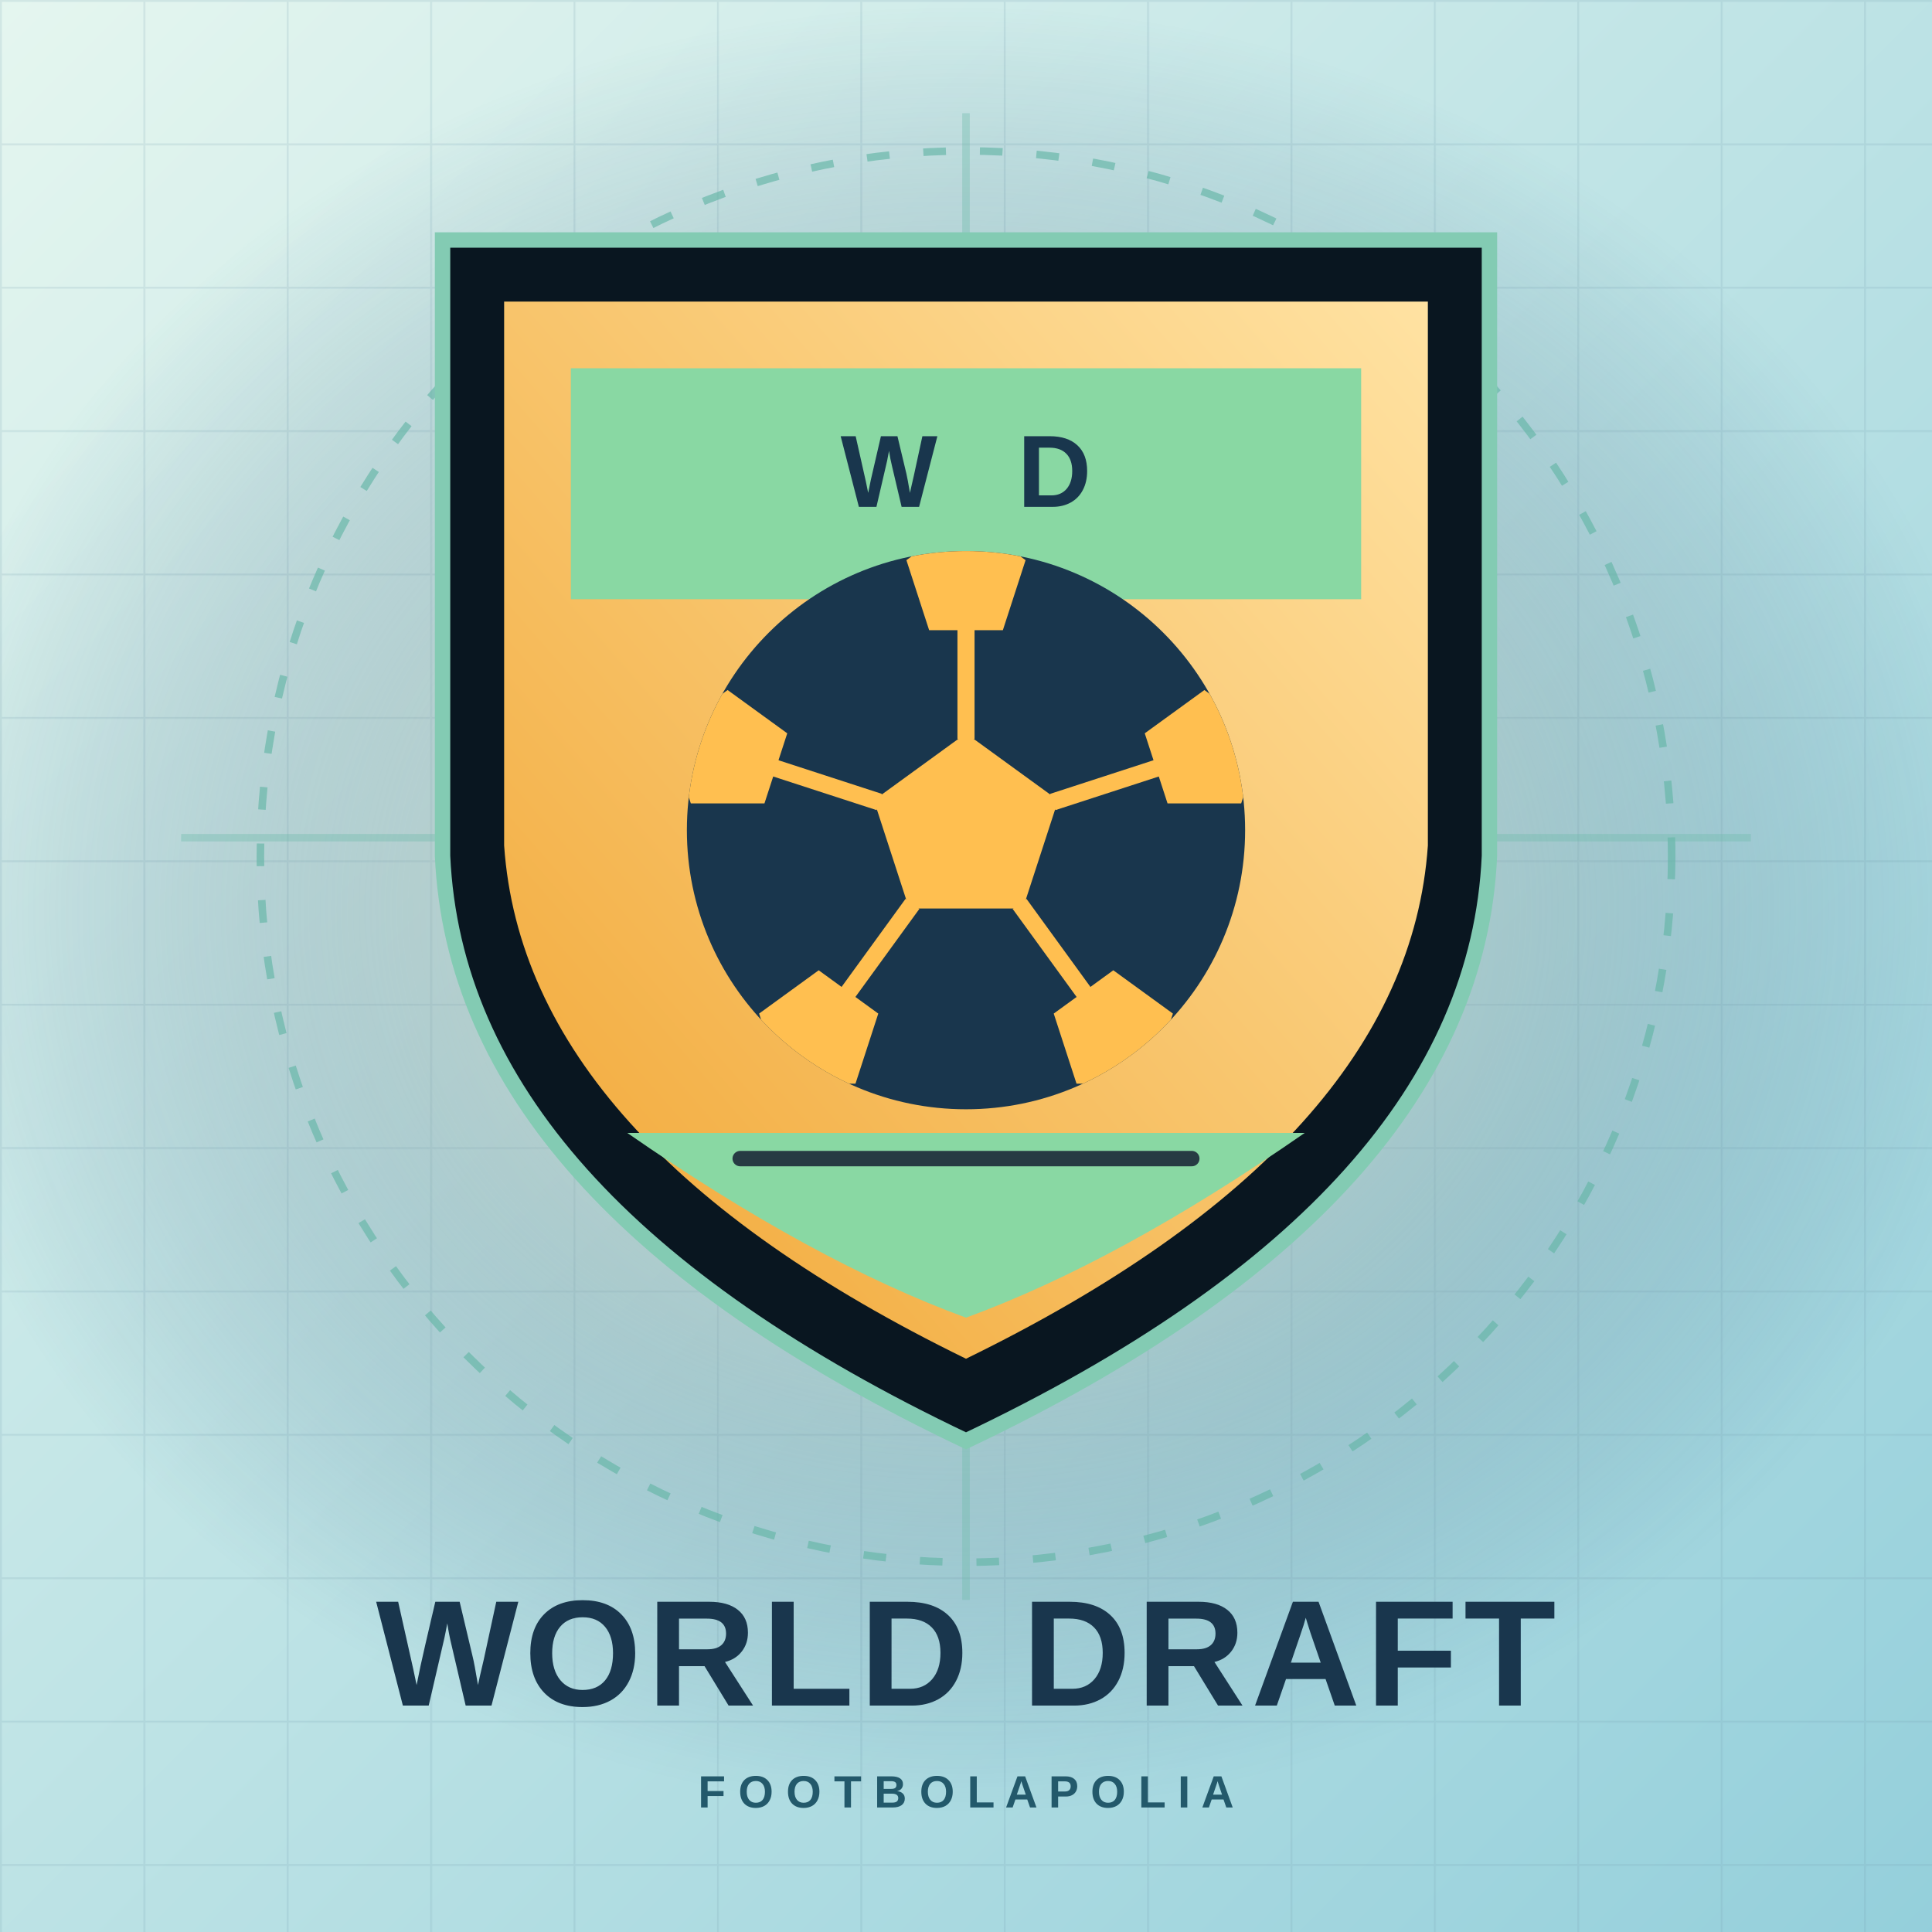
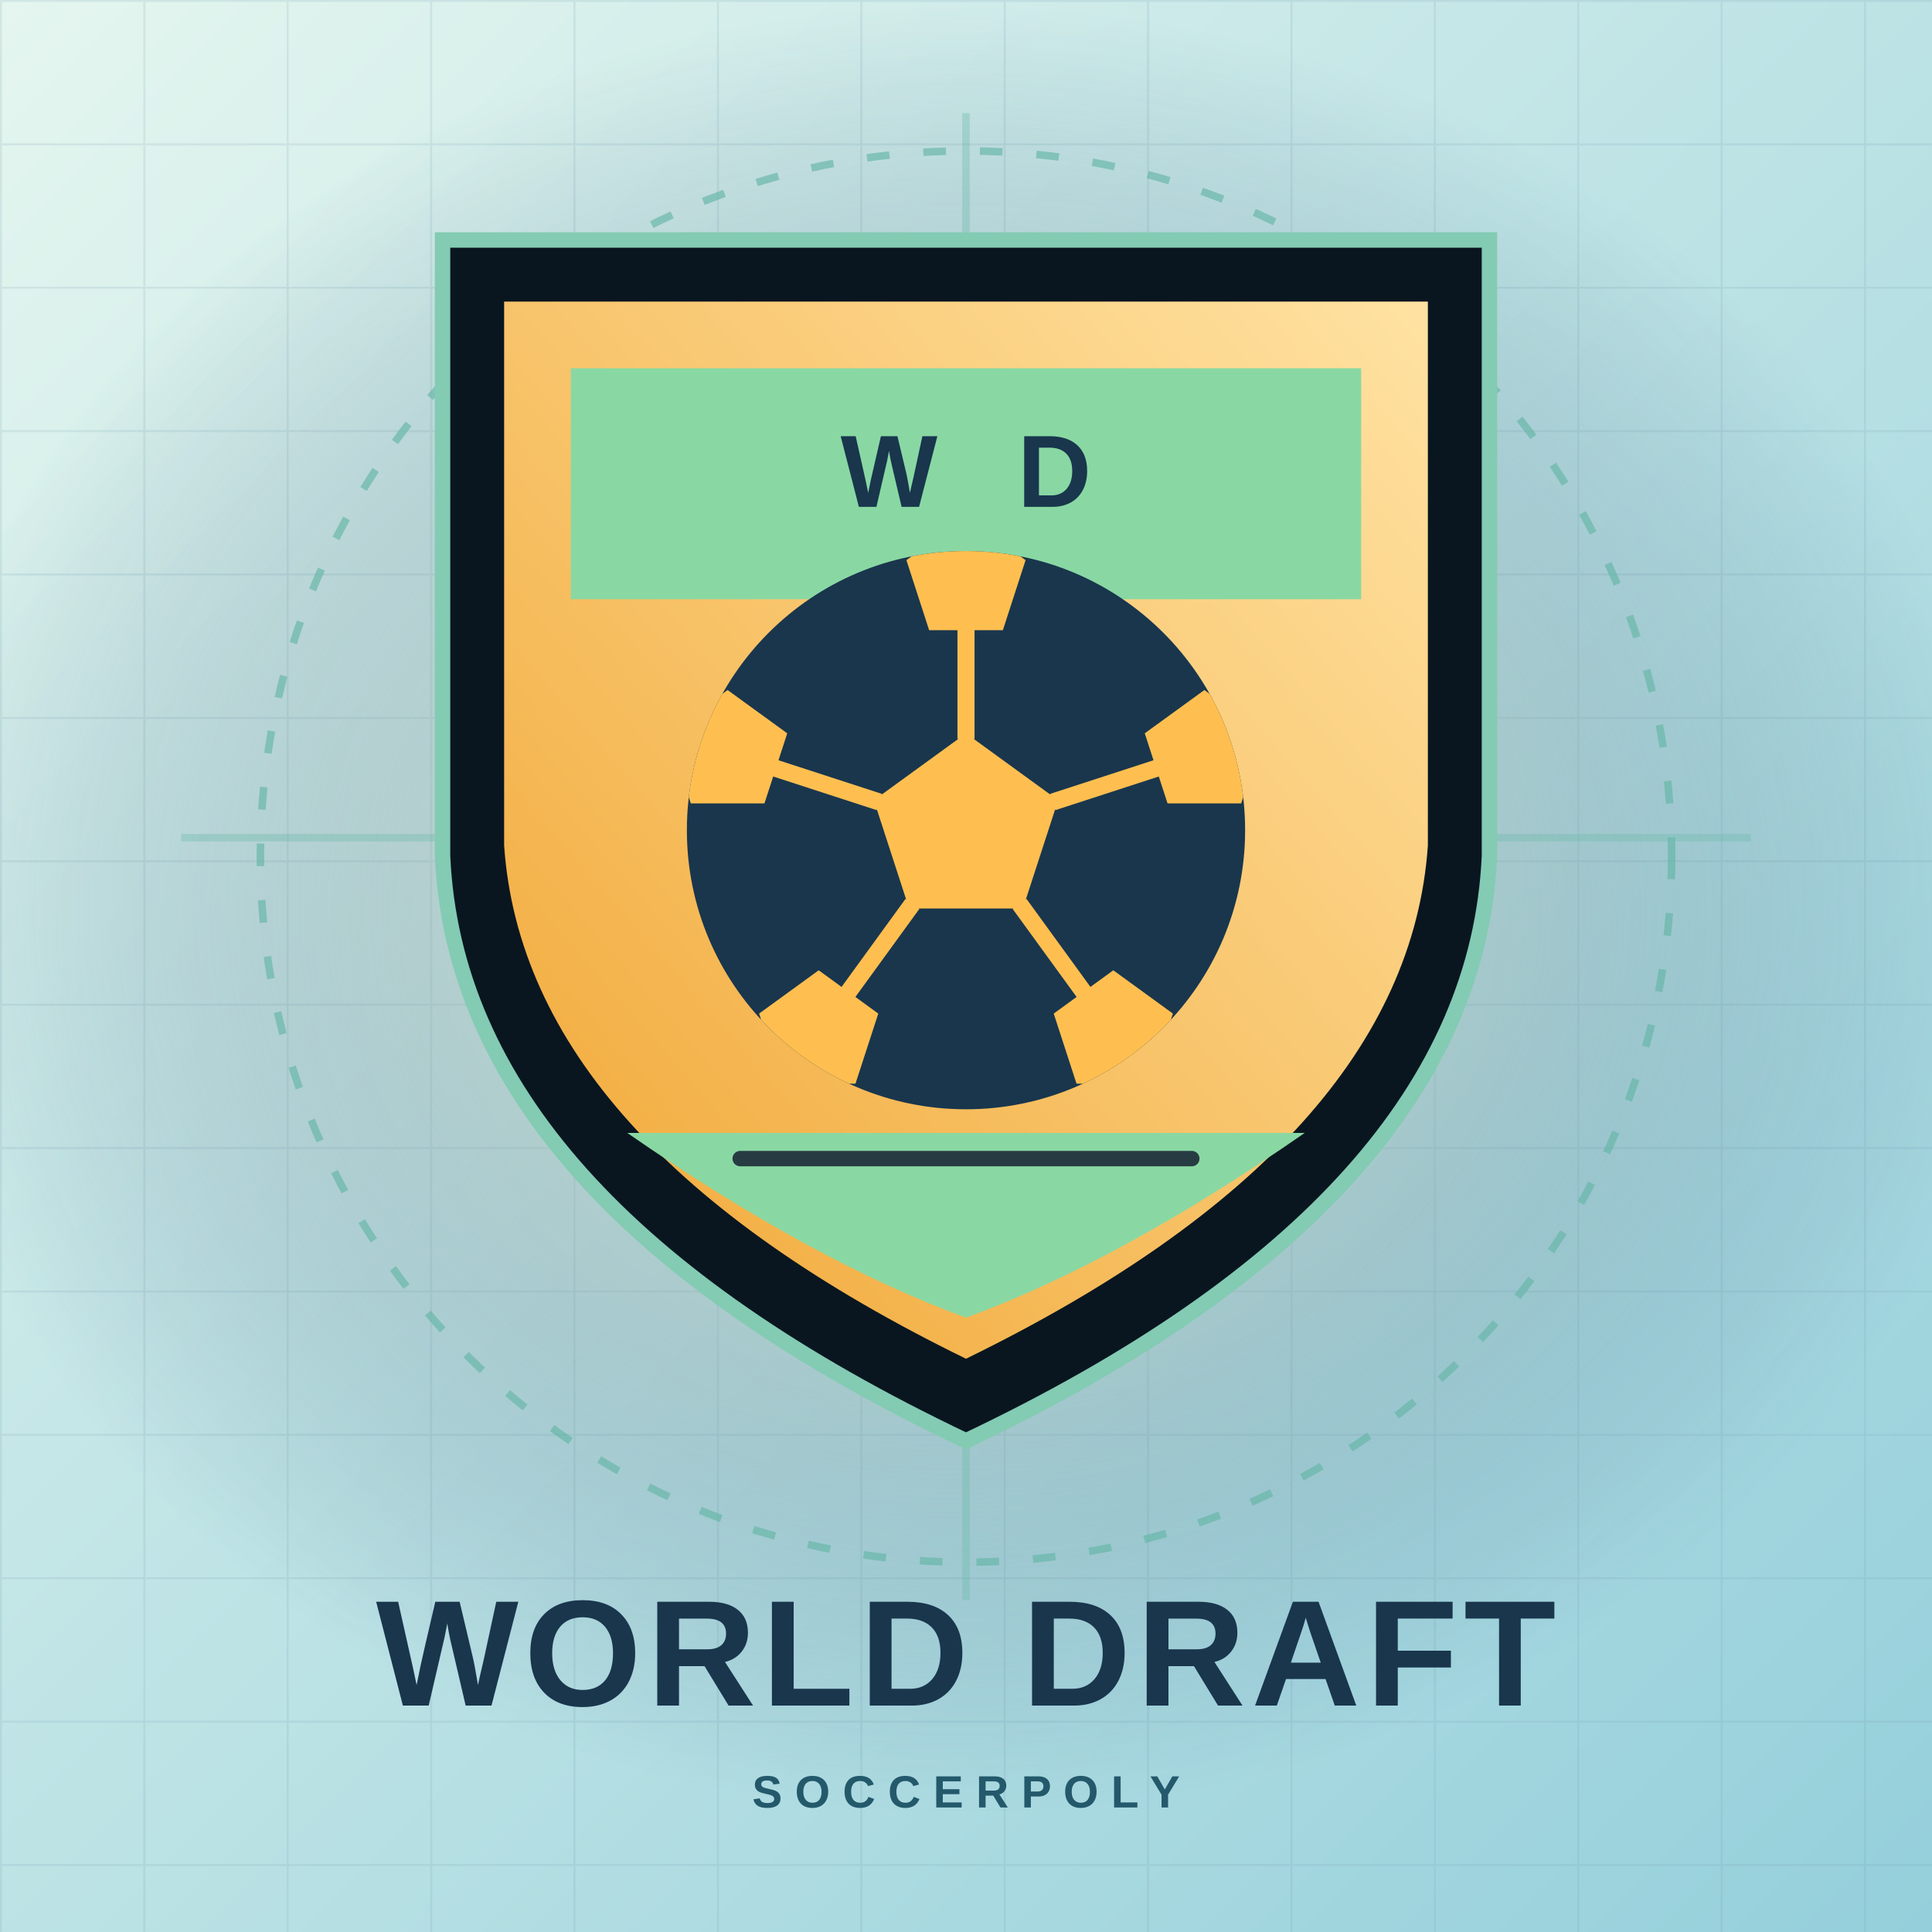
<svg xmlns="http://www.w3.org/2000/svg" width="512" height="512" viewBox="0 0 512 512" role="img">
  <defs>
    <linearGradient id="night" x1="0" y1="0" x2="1" y2="1">
      <stop stop-color="#e5f6ef" />
      <stop offset="1" stop-color="#94cfdb" />
    </linearGradient>
    <linearGradient id="pool" x1="0" y1="1" x2="1" y2="0">
      <stop stop-color="#4c7890" />
      <stop offset="1" stop-color="#80b5bc" />
    </linearGradient>
    <linearGradient id="lime" x1="0" y1="1" x2="1" y2="0">
      <stop stop-color="#f1a634" />
      <stop offset="1" stop-color="#ffe2a2" />
    </linearGradient>
    <radialGradient id="beam">
      <stop stop-color="#fff8d5" stop-opacity=".75" />
      <stop offset="1" stop-color="#1f5076" stop-opacity="0" />
    </radialGradient>
    <pattern id="grid" width="38" height="38" patternUnits="userSpaceOnUse">
      <path d="M0 38V0H38" fill="none" stroke="#719aaf" stroke-opacity=".17" />
    </pattern>
  </defs>
  <rect x="0" y="0" width="512" height="512" rx="0" fill="url(#night)" />
  <rect x="0" y="0" width="512" height="512" rx="0" fill="url(#grid)" />
  <ellipse cx="254" cy="241" rx="285" ry="244" fill="url(#beam)" />
  <circle cx="256" cy="227" r="187" fill="none" stroke="#65b6a6" stroke-opacity=".65" stroke-width="2" stroke-dasharray="6 9" />
  <path d="M48 222H464M256 30V424" stroke="#70bcab" stroke-opacity=".38" stroke-width="2" />
  <g transform="translate(256 220) scale(1.36)">
    <path d="M-102 -115H102V5Q99 72 0 119Q-99 72-102 5Z" fill="#091620" stroke="#83cbb3" stroke-width="3" />
    <path d="M-90 -103H90V3Q86 61 0 103Q-86 61-90 3Z" fill="url(#lime)" />
    <path d="M-77 -90H77V-45H-77ZM-66 59Q-30 84 0 95Q30 84 66 59Z" fill="#89d8a3" />
    <text x="0" y="-63" fill="#19364d" font-family="Helvetica Neue, Arial, sans-serif" font-size="20" font-weight="900" text-anchor="middle" letter-spacing="5">W D</text>
    <g transform="translate(0 0) scale(1.11)">
      <defs>
        <clipPath id="ball-0">
          <circle r="49" />
        </clipPath>
      </defs>
      <g clip-path="url(#ball-0)">
        <circle r="49" fill="#19364d" />
        <path d="M0.00 -44.00L0.00 -16.00" stroke="#ffbf50" stroke-width="3" />
        <polygon points="0.00,-55.00 10.46,-47.40 6.47,-35.10 -6.47,-35.10 -10.46,-47.40" fill="#ffbf50" />
        <path d="M41.85 -13.60L15.22 -4.94" stroke="#ffbf50" stroke-width="3" />
        <polygon points="52.31,-17.00 48.31,-4.70 35.38,-4.70 31.38,-17.00 41.85,-24.60" fill="#ffbf50" />
        <path d="M25.86 35.60L9.40 12.94" stroke="#ffbf50" stroke-width="3" />
        <polygon points="32.33,44.50 19.40,44.50 15.40,32.20 25.86,24.60 36.32,32.20" fill="#ffbf50" />
        <path d="M-25.86 35.60L-9.40 12.94" stroke="#ffbf50" stroke-width="3" />
        <polygon points="-32.33,44.50 -36.32,32.20 -25.86,24.60 -15.40,32.20 -19.40,44.50" fill="#ffbf50" />
        <path d="M-41.85 -13.60L-15.22 -4.94" stroke="#ffbf50" stroke-width="3" />
        <polygon points="-52.31,-17.00 -41.85,-24.60 -31.38,-17.00 -35.38,-4.70 -48.31,-4.70" fill="#ffbf50" />
        <polygon points="0.00,-17.00 16.17,-5.25 9.99,13.75 -9.99,13.75 -16.17,-5.25" fill="#ffbf50" />
      </g>
    </g>
    <path d="M-44 64H44" stroke="#273b43" stroke-width="3" stroke-linecap="round" />
  </g>
  <text x="256" y="452" fill="#19364d" font-family="Helvetica Neue, Arial, sans-serif" font-size="40" font-weight="900" text-anchor="middle" letter-spacing="1.5">WORLD DRAFT</text>
-   <text x="256" y="479" fill="#23596b" font-family="Helvetica Neue, Arial, sans-serif" font-size="12" font-weight="700" text-anchor="middle">F O O T B O L A P O L I A</text>
+   <text x="256" y="479" fill="#23596b" font-family="Helvetica Neue, Arial, sans-serif" font-size="12" font-weight="700" text-anchor="middle">S O C C E R P O L Y</text>
</svg>
